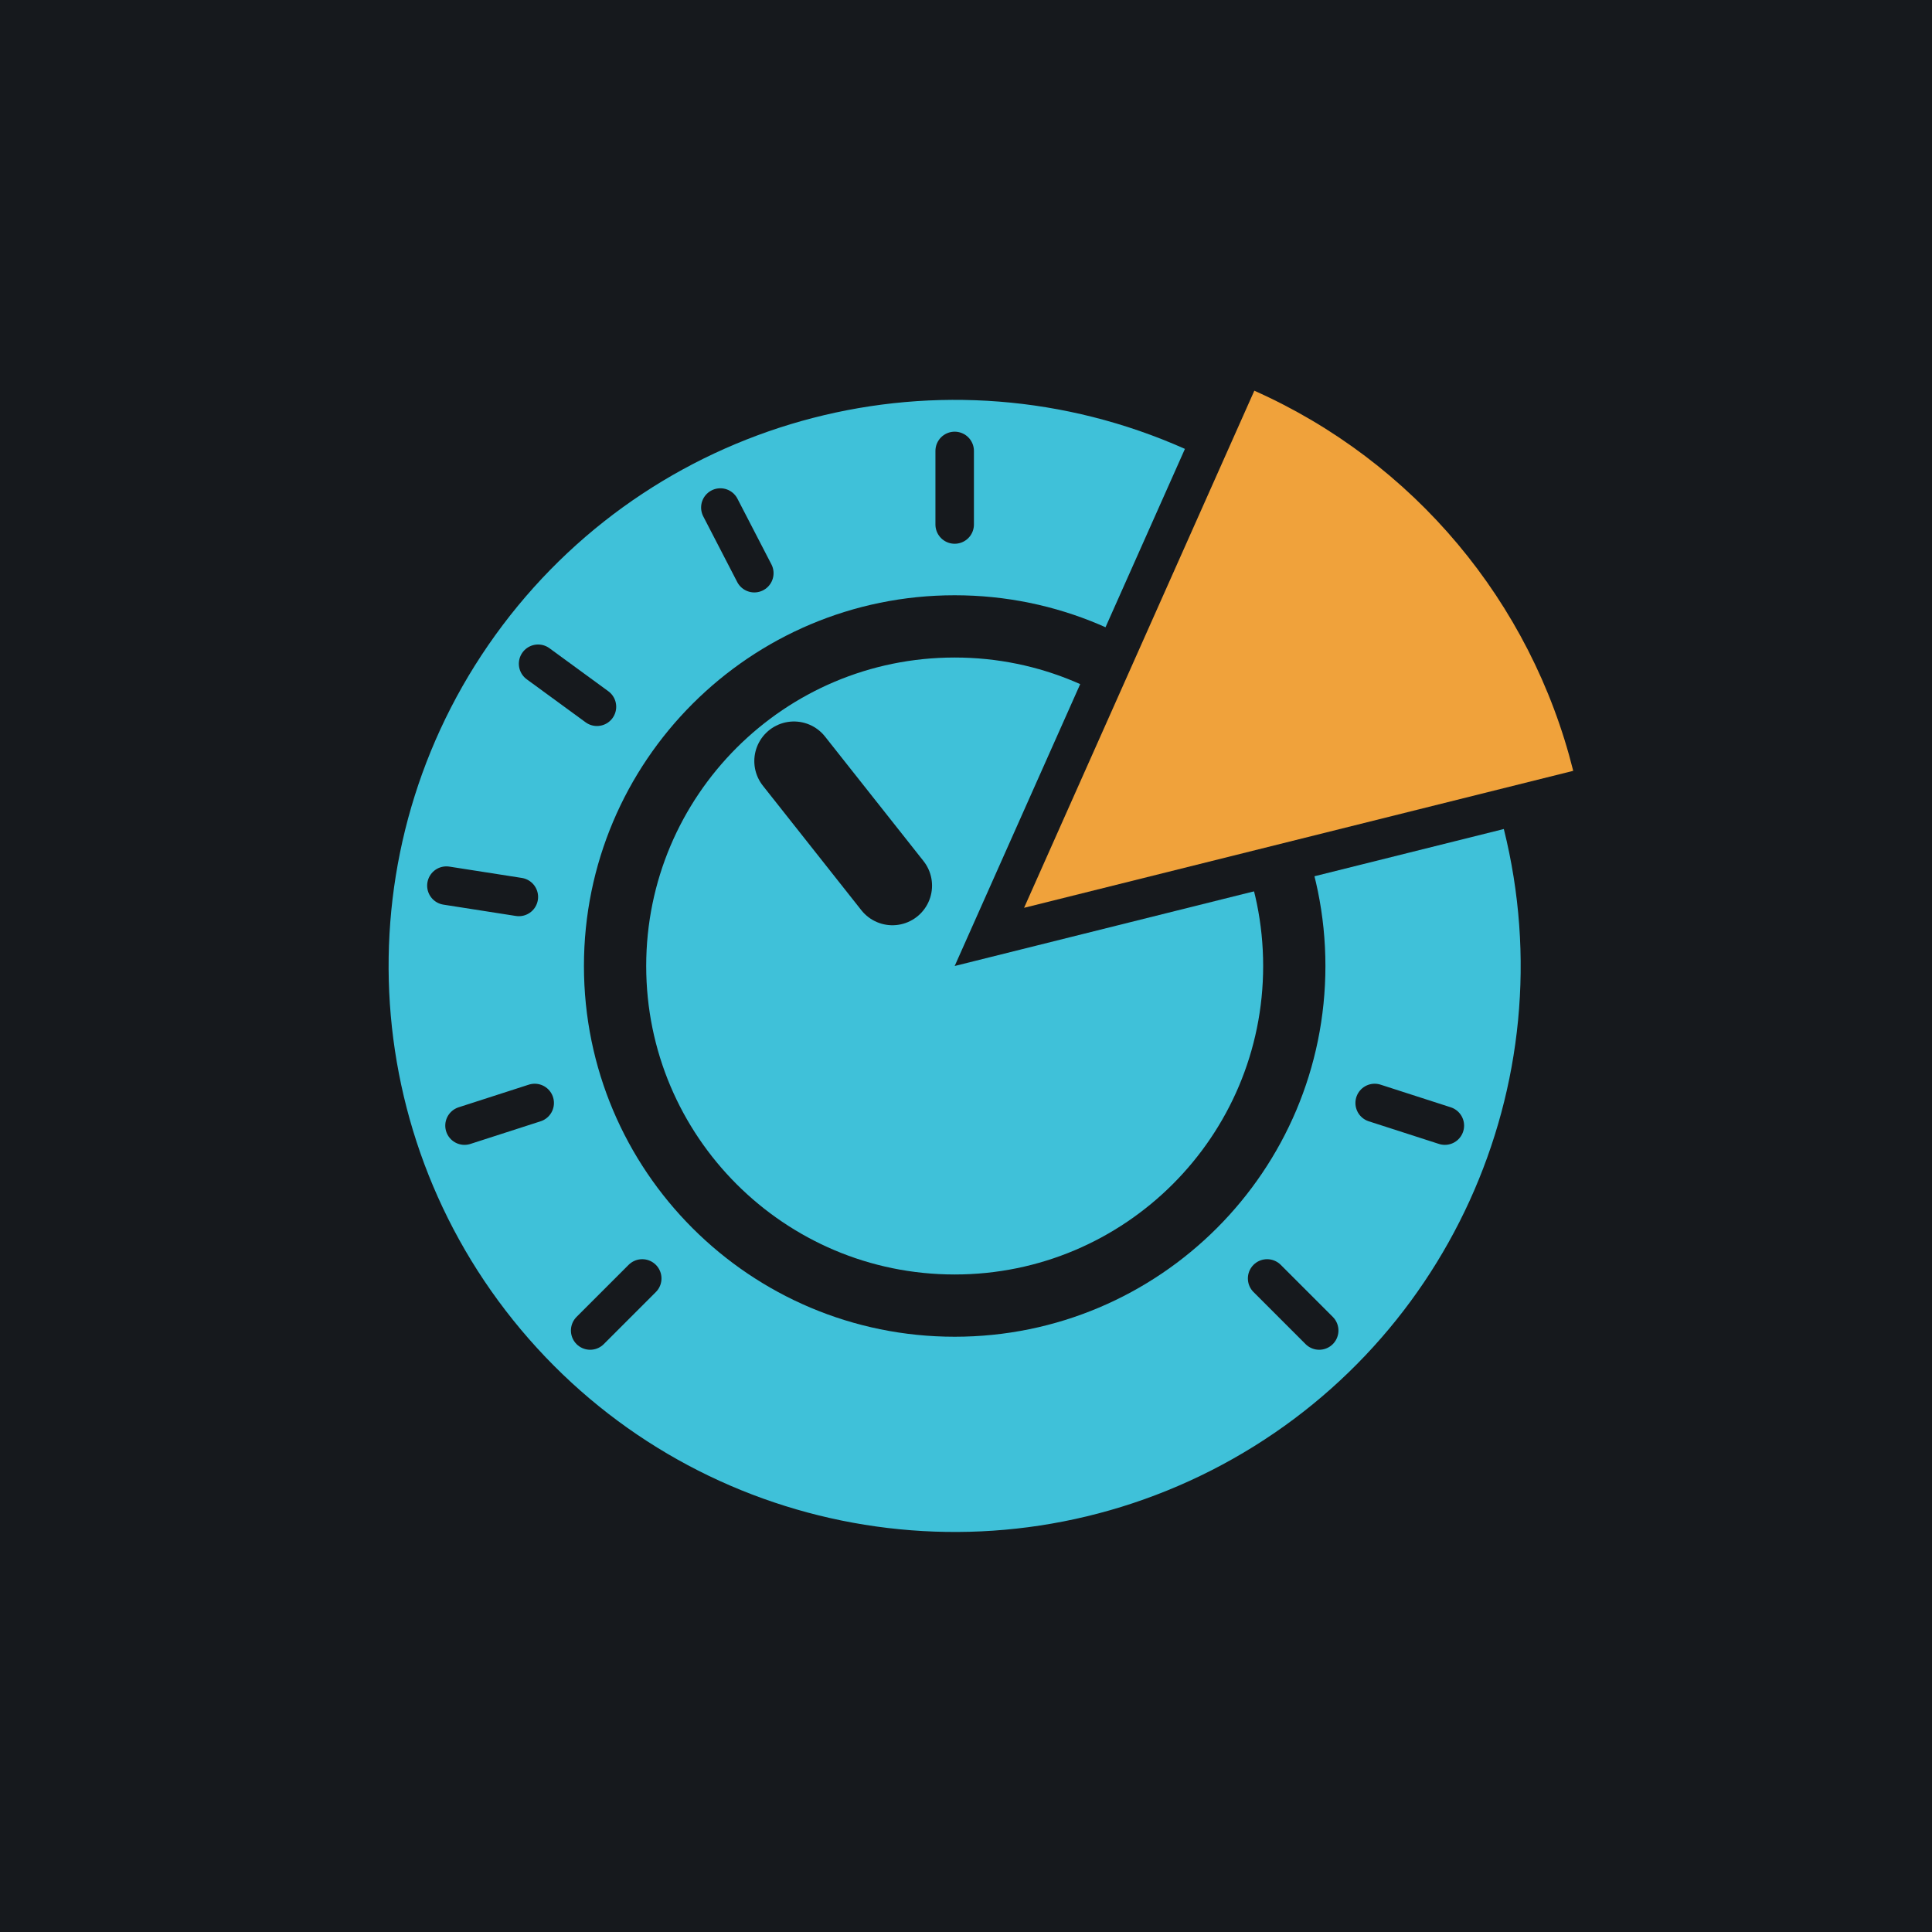
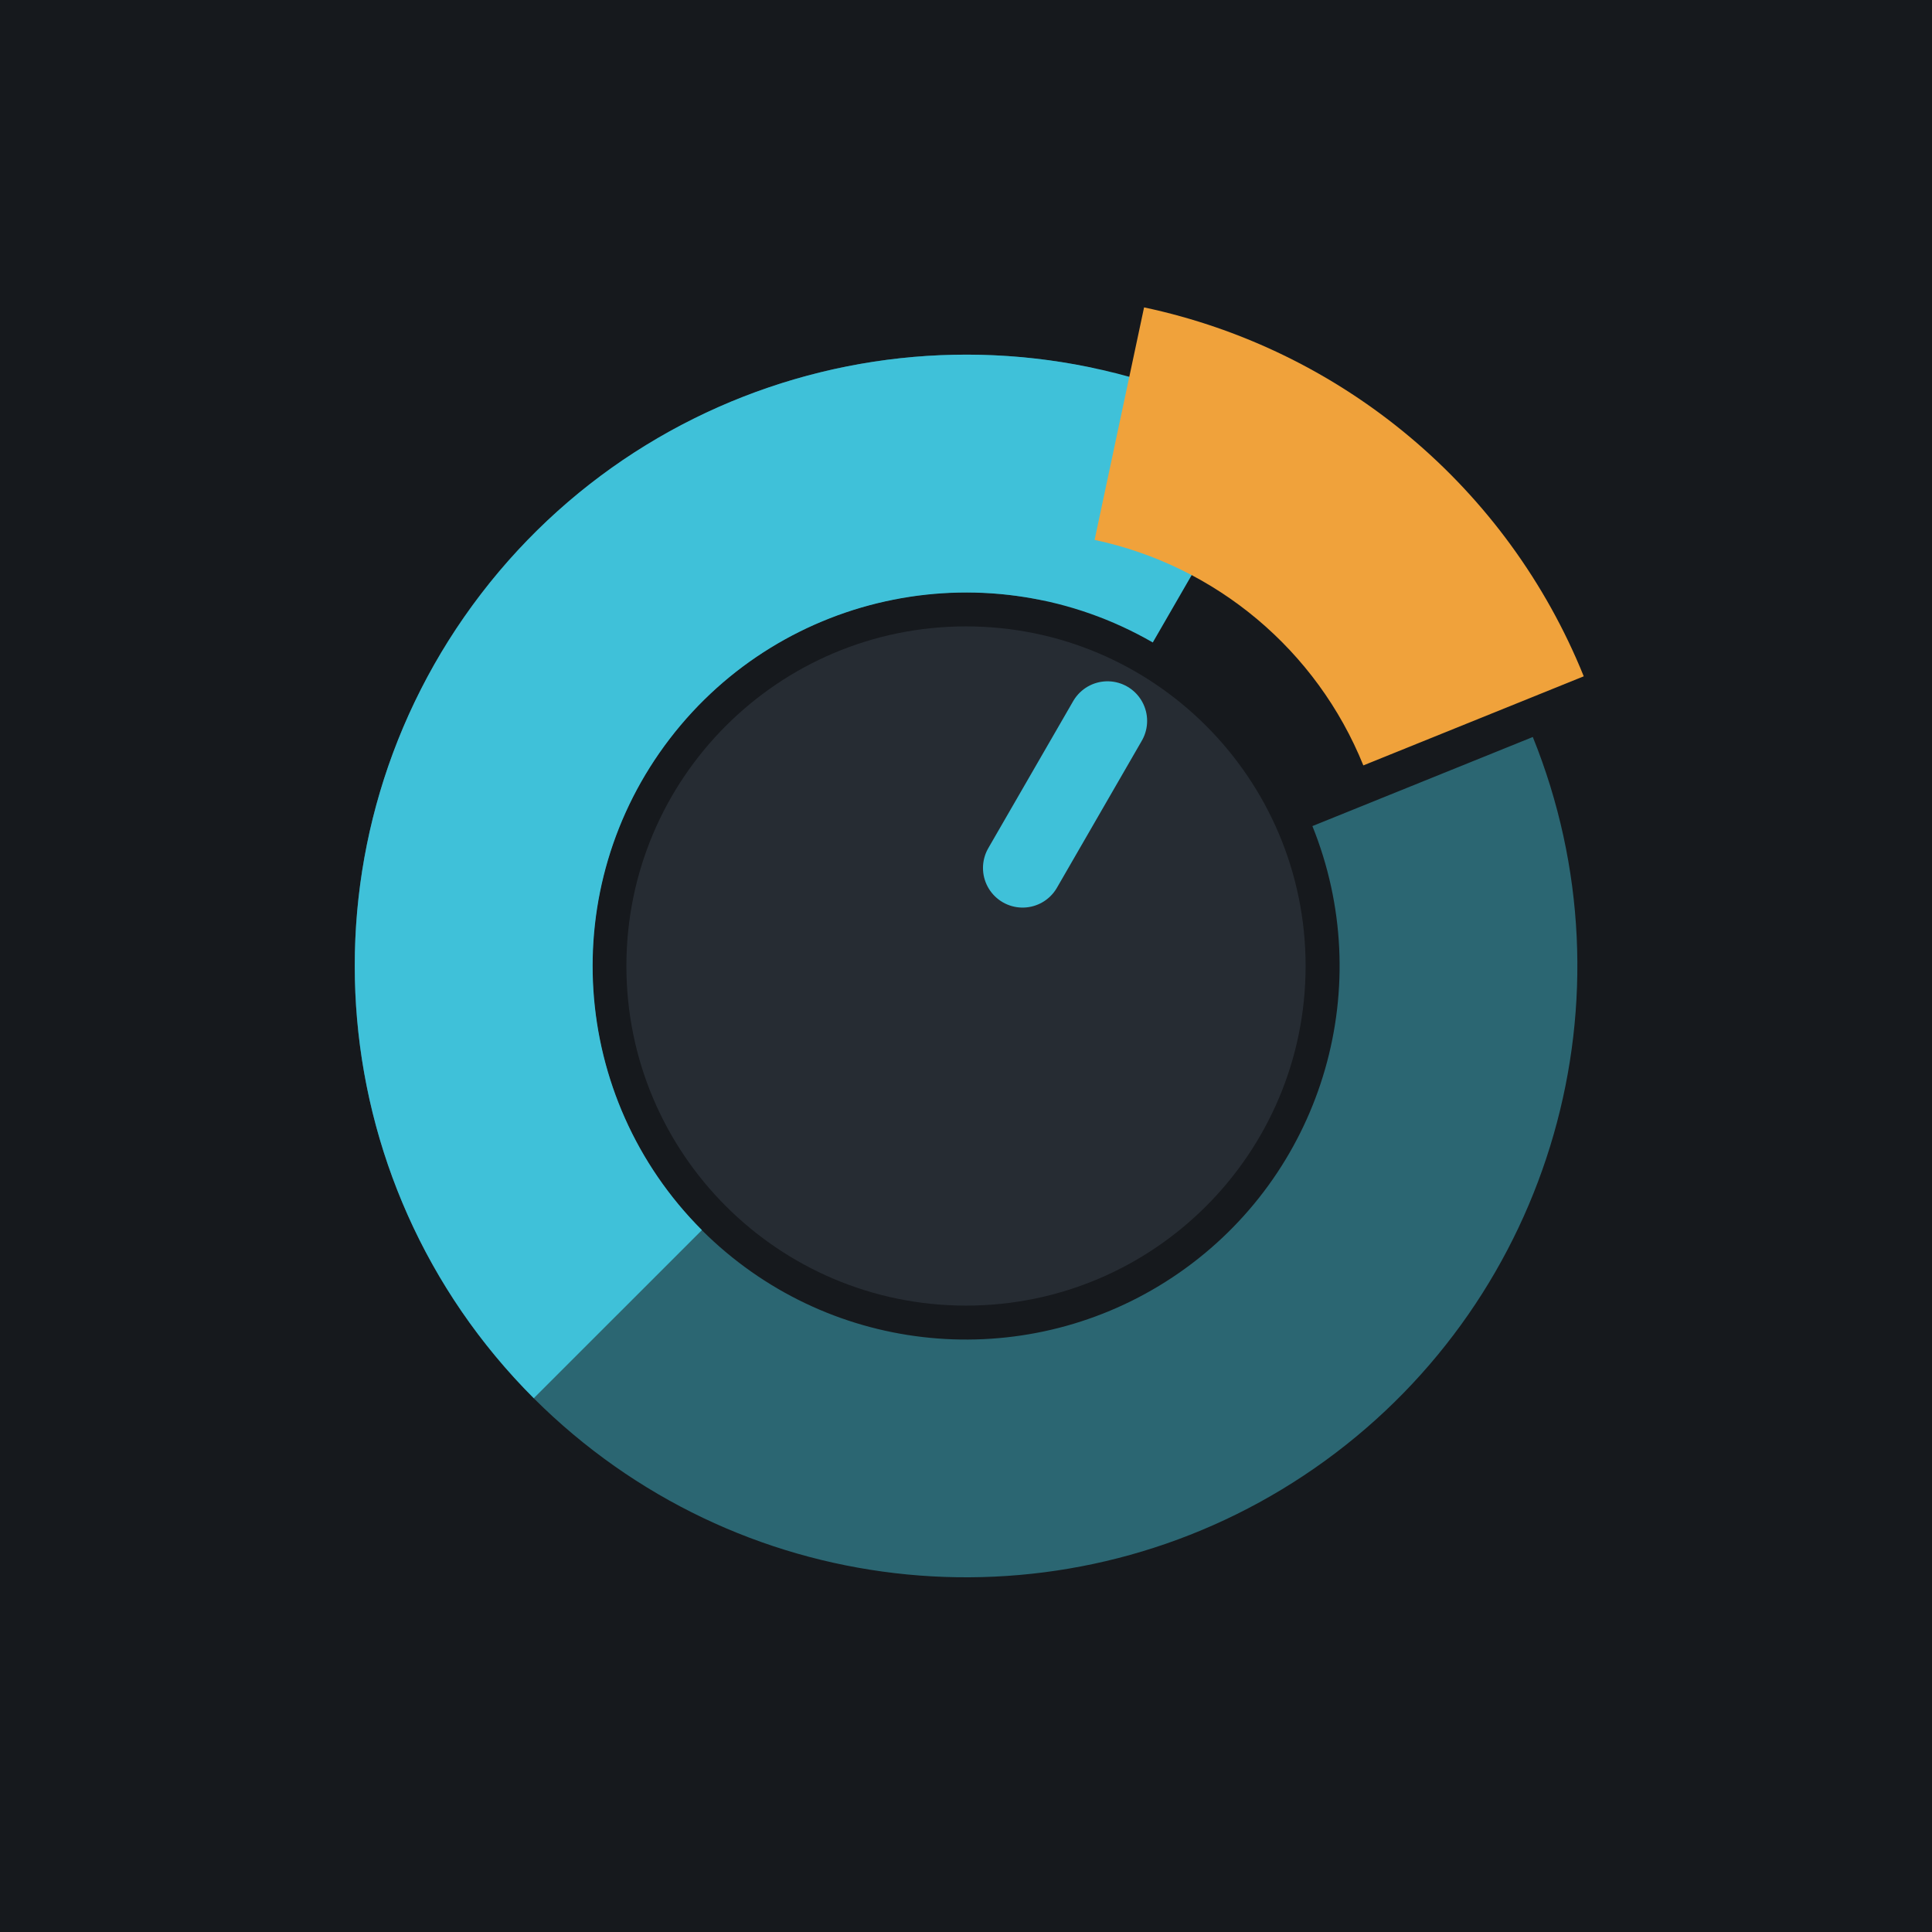
<svg xmlns="http://www.w3.org/2000/svg" viewBox="0 0 128 128" width="128" height="128">
  <rect width="128" height="128" fill="#16191d" />
  <g transform="translate(16 16) scale(.75)">
-     <g transform="translate(1 -2)">
-       <mask id="k" maskUnits="userSpaceOnUse" x="0" y="0" width="128" height="128">
-         <rect width="128" height="128" fill="#fff" />
-         <circle cx="62" cy="66" r="30" fill="none" stroke="#000" stroke-width="5.5" />
-         <line x1="56.5" y1="58.9" x2="47.8" y2="47.9" stroke="#000" stroke-width="7" stroke-linecap="round" />
-         <line x1="34.4" y1="93.6" x2="29.8" y2="98.2" stroke="#000" stroke-width="3.4" stroke-linecap="round" />
-         <line x1="24.9" y1="78.1" x2="18.7" y2="80.1" stroke="#000" stroke-width="3.4" stroke-linecap="round" />
-         <line x1="23.5" y1="59.9" x2="17.1" y2="58.9" stroke="#000" stroke-width="3.4" stroke-linecap="round" />
-         <line x1="30.4" y1="43.1" x2="25.2" y2="39.3" stroke="#000" stroke-width="3.4" stroke-linecap="round" />
-         <line x1="44.3" y1="31.3" x2="41.3" y2="25.5" stroke="#000" stroke-width="3.4" stroke-linecap="round" />
-         <line x1="62.0" y1="27.0" x2="62.0" y2="20.5" stroke="#000" stroke-width="3.4" stroke-linecap="round" />
-         <line x1="99.1" y1="78.1" x2="105.3" y2="80.1" stroke="#000" stroke-width="3.4" stroke-linecap="round" />
-         <line x1="89.6" y1="93.6" x2="94.2" y2="98.2" stroke="#000" stroke-width="3.4" stroke-linecap="round" />
-       </mask>
-       <path d="M62 66 L110.51 53.90 A50 50 0 1 1 82.34 20.32 Z" fill="#3fc1d9" mask="url(#k)" />
-       <path d="M62 66 L82.34 20.32 A50 50 0 0 1 110.51 53.90 Z" fill="#f0a23b" transform="translate(6.13 -5.14)" />
+     <g transform="translate(0 0)">
+       <path d="M114.07 43.77 A54 54 0 1 1 75.23 11.18 L70.86 31.72 A33 33 0 1 0 94.60 51.64 Z" fill="#2b6672" />
+       <path d="M25.82 102.18 A54 54 0 0 1 91.00 17.23 L80.50 35.42 A33 33 0 0 0 40.67 87.33 Z" fill="#3fc1d9" />
+       <path d="M75.23 11.18 A54 54 0 0 1 114.07 43.77 L94.60 51.64 A33 33 0 0 0 70.86 31.72 Z" fill="#f0a23b" transform="translate(4.50 -5.36)" />
+       <circle cx="64" cy="64" r="30" fill="#262c33" />
+       <line x1="69.00" y1="55.34" x2="76.50" y2="42.35" stroke="#3fc1d9" stroke-width="7" stroke-linecap="round" />
    </g>
  </g>
</svg>
